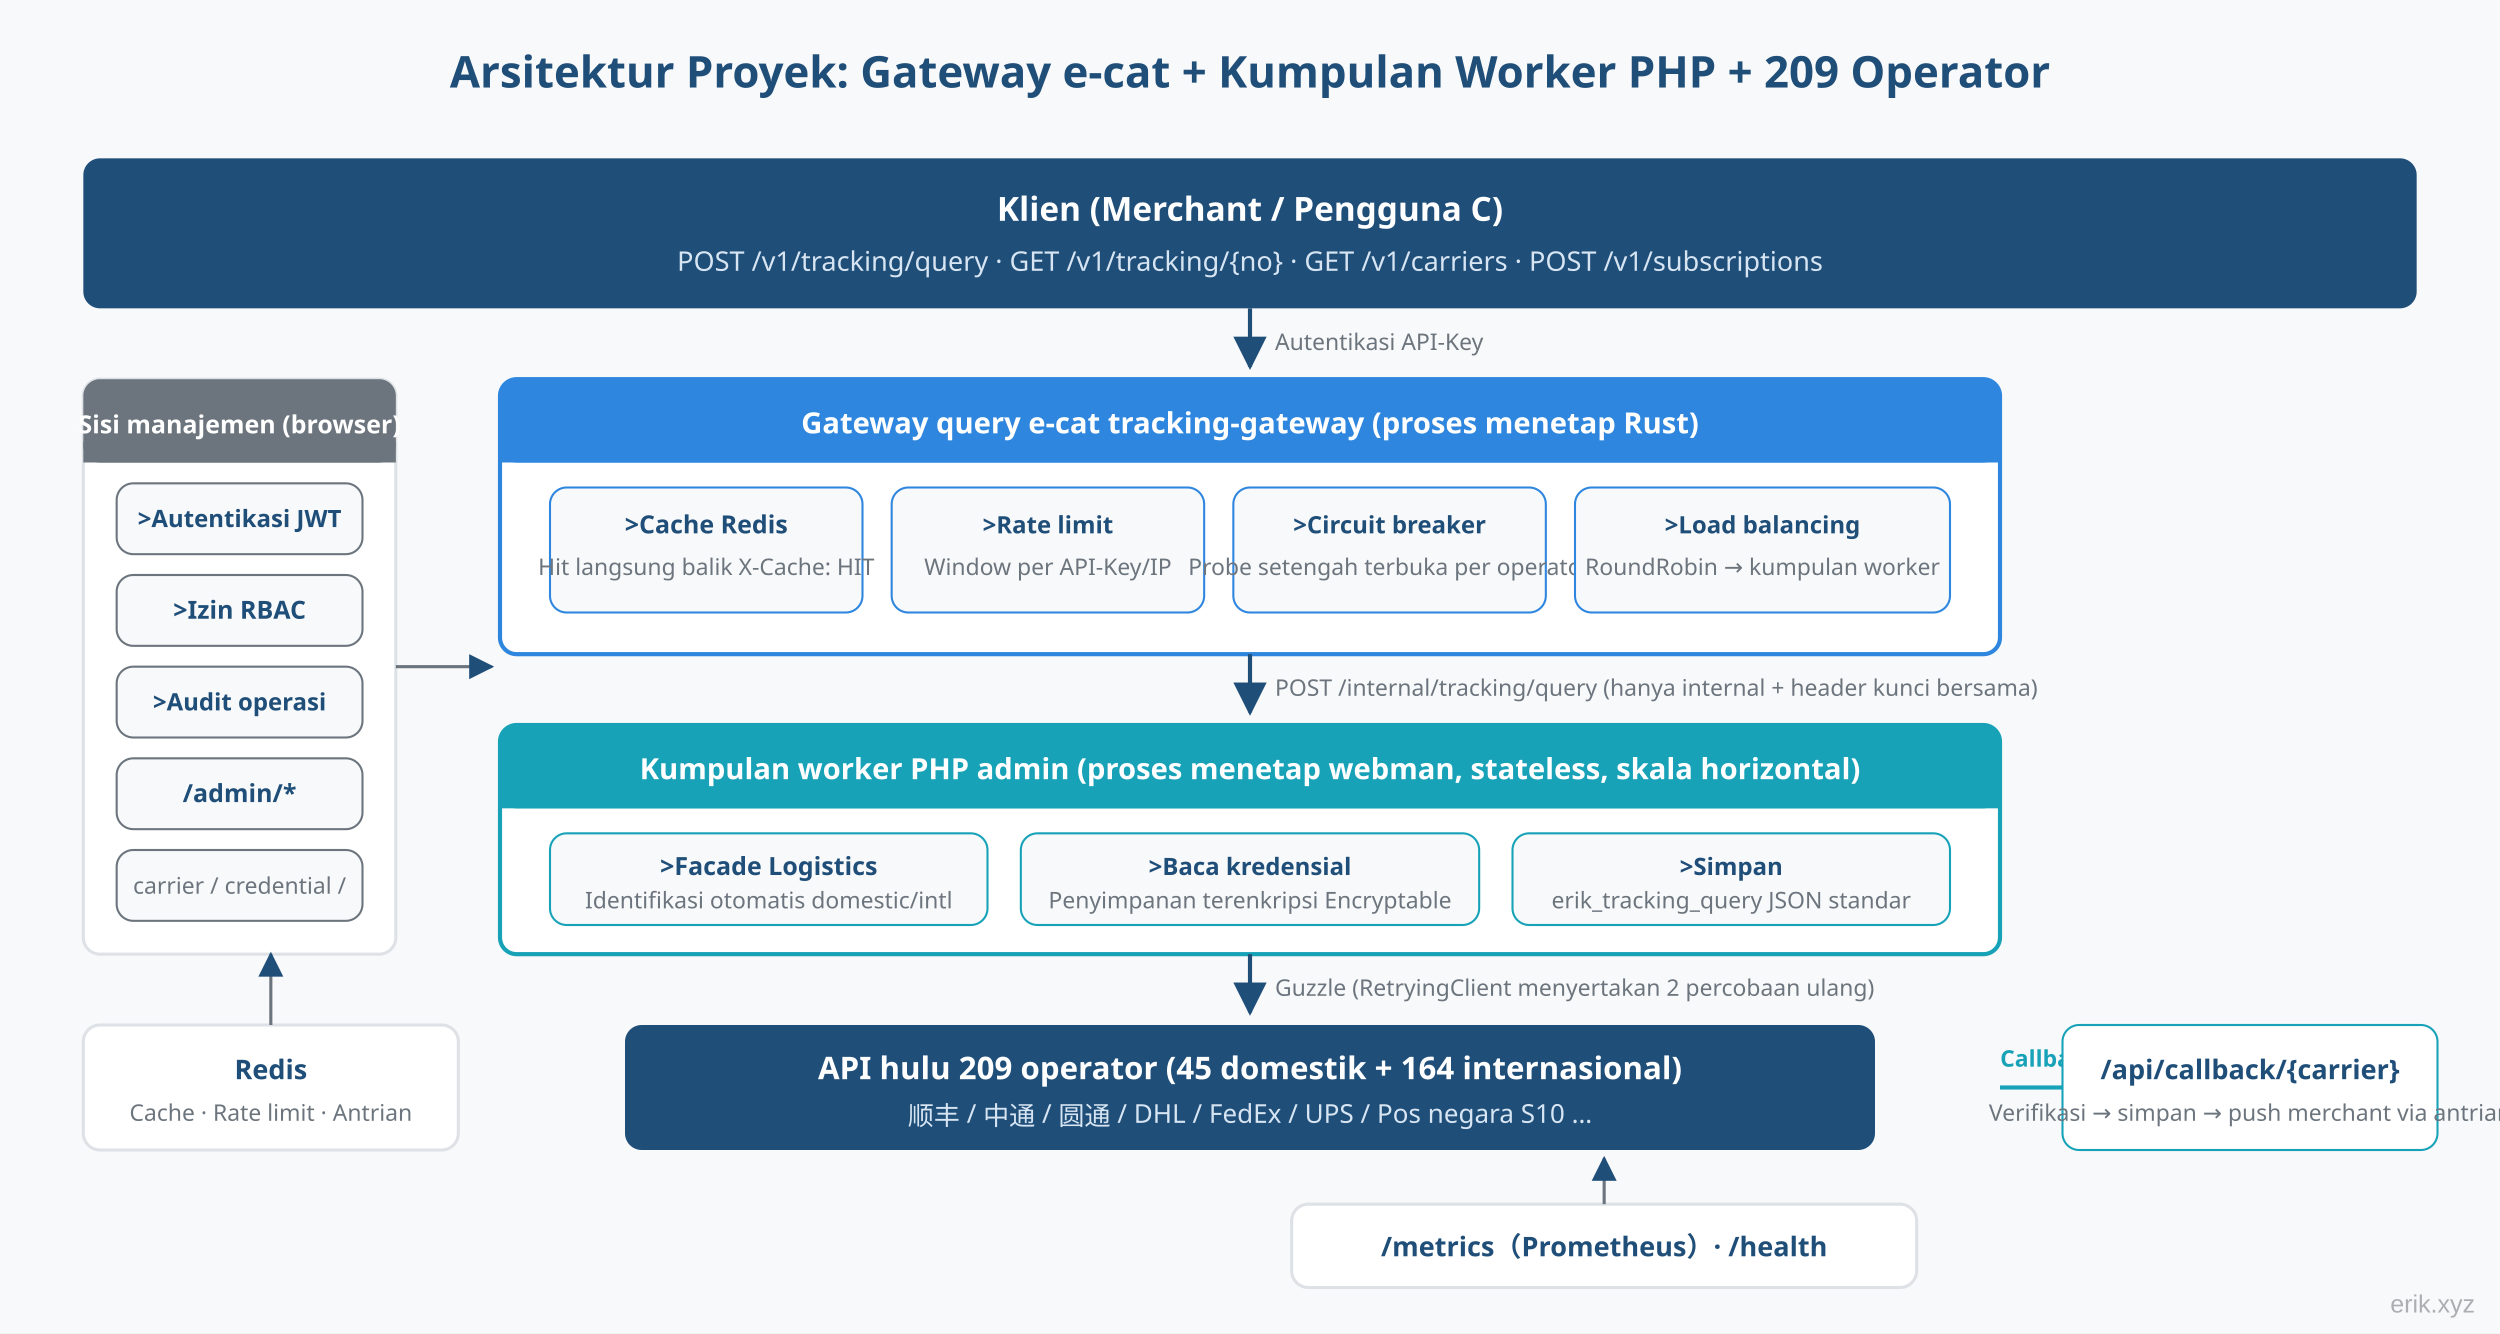
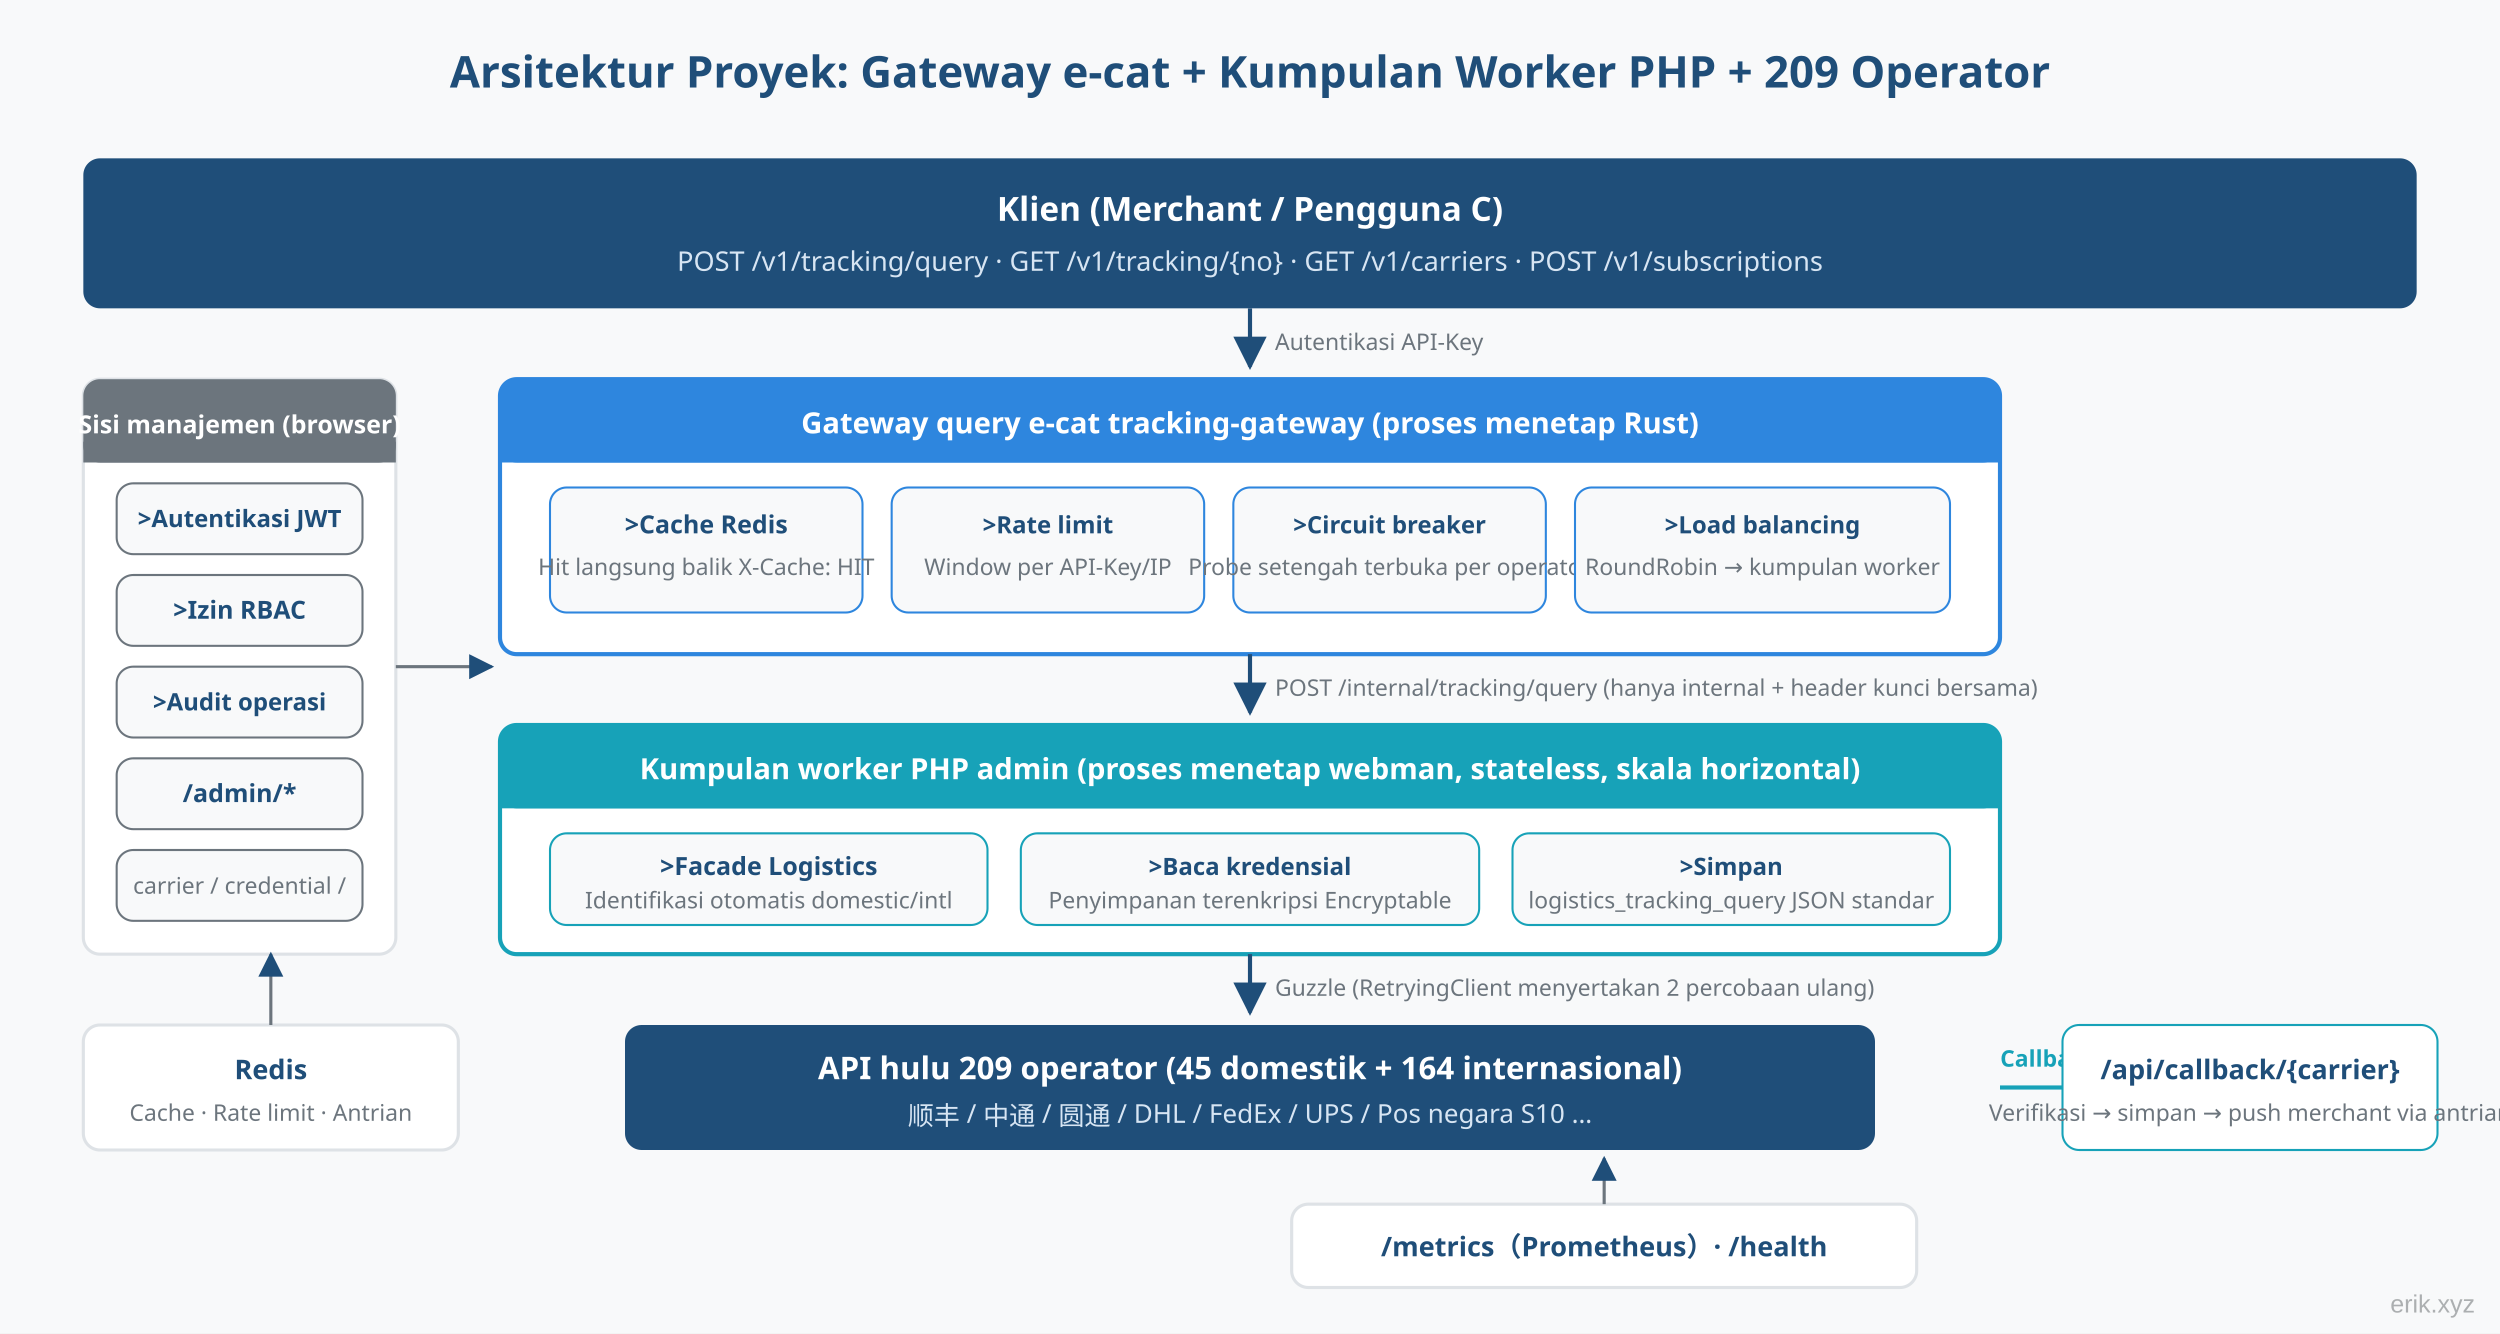
<svg xmlns="http://www.w3.org/2000/svg" viewBox="0 0 1200 640" font-family="'PingFang SC','Noto Sans SC','Microsoft YaHei',sans-serif">
  <defs>
    <marker id="arrow" viewBox="0 0 10 10" refX="9" refY="5" markerWidth="8" markerHeight="8" orient="auto-start-reverse">
      <path d="M0,0 L10,5 L0,10 z" fill="#1F4E79" />
    </marker>
    <marker id="arrow2" viewBox="0 0 10 10" refX="9" refY="5" markerWidth="8" markerHeight="8" orient="auto-start-reverse">
      <path d="M0,0 L10,5 L0,10 z" fill="#17A2B8" />
    </marker>
  </defs>
  <rect x="0" y="0" width="1200" height="640" fill="#F8F9FA" />
  <text x="600" y="42" text-anchor="middle" font-size="21" font-weight="bold" fill="#1F4E79">Arsitektur Proyek: Gateway e-cat + Kumpulan Worker PHP + 209 Operator</text>
  <rect x="40" y="76" width="1120" height="72" rx="8" fill="#1F4E79" />
  <text x="600" y="106" text-anchor="middle" font-size="16" font-weight="bold" fill="#FFFFFF">Klien (Merchant / Pengguna C)</text>
  <text x="600" y="130" text-anchor="middle" font-size="13" fill="#D7E5F3">POST /v1/tracking/query · GET /v1/tracking/{no} · GET /v1/carriers · POST /v1/subscriptions</text>
  <line x1="600" y1="148" x2="600" y2="176" stroke="#1F4E79" stroke-width="2" marker-end="url(#arrow)" />
  <text x="612" y="168" font-size="11" fill="#6C757D">Autentikasi API-Key</text>
  <rect x="240" y="182" width="720" height="132" rx="8" fill="#FFFFFF" stroke="#2E86DE" stroke-width="2" />
  <rect x="240" y="182" width="720" height="40" rx="8" fill="#2E86DE" />
  <rect x="240" y="212" width="720" height="10" fill="#2E86DE" />
  <text x="600" y="208" text-anchor="middle" font-size="14" font-weight="bold" fill="#FFFFFF">Gateway query e-cat tracking-gateway (proses menetap Rust)</text>
  <g font-size="12.5" fill="#212529" text-anchor="middle">
    <rect x="264" y="234" width="150" height="60" rx="8" fill="#F8F9FA" stroke="#2E86DE" />
    <text x="339" y="256" font-weight="bold" fill="#1F4E79" font-size="12">&gt;Cache Redis</text>
    <text x="339" y="276" font-size="11" fill="#6C757D">Hit langsung balik X-Cache: HIT</text>
    <rect x="428" y="234" width="150" height="60" rx="8" fill="#F8F9FA" stroke="#2E86DE" />
    <text x="503" y="256" font-weight="bold" fill="#1F4E79" font-size="11.5">&gt;Rate limit</text>
    <text x="503" y="276" font-size="11" fill="#6C757D">Window per API-Key/IP</text>
    <rect x="592" y="234" width="150" height="60" rx="8" fill="#F8F9FA" stroke="#2E86DE" />
    <text x="667" y="256" font-weight="bold" fill="#1F4E79" font-size="11.5">&gt;Circuit breaker</text>
    <text x="667" y="276" font-size="11" fill="#6C757D">Probe setengah terbuka per operator</text>
    <rect x="756" y="234" width="180" height="60" rx="8" fill="#F8F9FA" stroke="#2E86DE" />
    <text x="846" y="256" font-weight="bold" fill="#1F4E79" font-size="11.5">&gt;Load balancing</text>
    <text x="846" y="276" font-size="11" fill="#6C757D">RoundRobin → kumpulan worker</text>
  </g>
  <line x1="600" y1="314" x2="600" y2="342" stroke="#1F4E79" stroke-width="2" marker-end="url(#arrow)" />
  <text x="612" y="334" font-size="11" fill="#6C757D">POST /internal/tracking/query (hanya internal + header kunci bersama)</text>
  <rect x="240" y="348" width="720" height="110" rx="8" fill="#FFFFFF" stroke="#17A2B8" stroke-width="2" />
  <rect x="240" y="348" width="720" height="40" rx="8" fill="#17A2B8" />
  <rect x="240" y="378" width="720" height="10" fill="#17A2B8" />
  <text x="600" y="374" text-anchor="middle" font-size="14" font-weight="bold" fill="#FFFFFF">Kumpulan worker PHP admin (proses menetap webman, stateless, skala horizontal)</text>
  <g font-size="12.5" fill="#212529" text-anchor="middle">
    <rect x="264" y="400" width="210" height="44" rx="8" fill="#F8F9FA" stroke="#17A2B8" />
    <text x="369" y="420" font-weight="bold" fill="#1F4E79" font-size="12">&gt;Facade Logistics</text>
    <text x="369" y="436" font-size="11" fill="#6C757D">Identifikasi otomatis domestic/intl</text>
    <rect x="490" y="400" width="220" height="44" rx="8" fill="#F8F9FA" stroke="#17A2B8" />
    <text x="600" y="420" font-weight="bold" fill="#1F4E79" font-size="11.5">&gt;Baca kredensial</text>
    <text x="600" y="436" font-size="11" fill="#6C757D">Penyimpanan terenkripsi Encryptable</text>
    <rect x="726" y="400" width="210" height="44" rx="8" fill="#F8F9FA" stroke="#17A2B8" />
    <text x="831" y="420" font-weight="bold" fill="#1F4E79" font-size="11.5">&gt;Simpan</text>
-     <text x="831" y="436" font-size="11" fill="#6C757D">erik_tracking_query JSON standar</text>
+     <text x="831" y="436" font-size="11" fill="#6C757D">logistics_tracking_query JSON standar</text>
  </g>
  <line x1="600" y1="458" x2="600" y2="486" stroke="#1F4E79" stroke-width="2" marker-end="url(#arrow)" />
  <text x="612" y="478" font-size="11" fill="#6C757D">Guzzle (RetryingClient menyertakan 2 percobaan ulang)</text>
  <rect x="300" y="492" width="600" height="60" rx="8" fill="#1F4E79" />
  <text x="600" y="518" text-anchor="middle" font-size="15" font-weight="bold" fill="#FFFFFF">API hulu 209 operator (45 domestik + 164 internasional)</text>
  <text x="600" y="540" text-anchor="middle" font-size="12.5" fill="#D7E5F3">顺丰 / 中通 / 圆通 / DHL / FedEx / UPS / Pos negara S10 …</text>
  <line x1="960" y1="522" x2="1060" y2="522" stroke="#17A2B8" stroke-width="2" marker-end="url(#arrow2)" />
  <text x="1010" y="512" text-anchor="middle" font-size="11" fill="#17A2B8" font-weight="bold">Callback webhook</text>
  <rect x="990" y="492" width="180" height="60" rx="8" fill="#FFFFFF" stroke="#17A2B8" />
  <text x="1080" y="518" text-anchor="middle" font-size="13" font-weight="bold" fill="#1F4E79">/api/callback/{carrier}</text>
  <text x="1080" y="538" text-anchor="middle" font-size="11" fill="#6C757D">Verifikasi → simpan → push merchant via antrian</text>
  <rect x="40" y="182" width="150" height="276" rx="8" fill="#FFFFFF" stroke="#DEE2E6" stroke-width="1.5" />
  <rect x="40" y="182" width="150" height="40" rx="8" fill="#6C757D" />
  <rect x="40" y="212" width="150" height="10" fill="#6C757D" />
  <text x="115" y="208" text-anchor="middle" font-size="12" font-weight="bold" fill="#FFFFFF">Sisi manajemen (browser)</text>
  <g font-size="12" fill="#212529" text-anchor="middle">
    <rect x="56" y="232" width="118" height="34" rx="8" fill="#F8F9FA" stroke="#6C757D" />
    <text x="115" y="253" fill="#1F4E79" font-weight="bold" font-size="11.5">&gt;Autentikasi JWT</text>
    <rect x="56" y="276" width="118" height="34" rx="8" fill="#F8F9FA" stroke="#6C757D" />
    <text x="115" y="297" fill="#1F4E79" font-weight="bold" font-size="12">&gt;Izin RBAC</text>
    <rect x="56" y="320" width="118" height="34" rx="8" fill="#F8F9FA" stroke="#6C757D" />
    <text x="115" y="341" fill="#1F4E79" font-weight="bold" font-size="11.5">&gt;Audit operasi</text>
    <rect x="56" y="364" width="118" height="34" rx="8" fill="#F8F9FA" stroke="#6C757D" />
    <text x="115" y="385" fill="#1F4E79" font-weight="bold">/admin/*</text>
    <rect x="56" y="408" width="118" height="34" rx="8" fill="#F8F9FA" stroke="#6C757D" />
    <text x="115" y="429" font-size="11" fill="#6C757D">carrier / credential /</text>
  </g>
  <line x1="190" y1="320" x2="236" y2="320" stroke="#6C757D" stroke-width="1.5" marker-end="url(#arrow)" />
  <rect x="40" y="492" width="180" height="60" rx="8" fill="#FFFFFF" stroke="#DEE2E6" stroke-width="1.5" />
  <text x="130" y="518" text-anchor="middle" font-size="13" font-weight="bold" fill="#1F4E79">Redis</text>
  <text x="130" y="538" text-anchor="middle" font-size="11" fill="#6C757D">Cache · Rate limit · Antrian</text>
  <rect x="620" y="578" width="300" height="40" rx="8" fill="#FFFFFF" stroke="#DEE2E6" stroke-width="1.5" />
  <text x="770" y="603" text-anchor="middle" font-size="13" font-weight="bold" fill="#1F4E79">/metrics（Prometheus）· /health</text>
  <line x1="770" y1="578" x2="770" y2="556" stroke="#6C757D" stroke-width="1.5" marker-end="url(#arrow)" />
  <line x1="130" y1="492" x2="130" y2="458" stroke="#6C757D" stroke-width="1.5" marker-end="url(#arrow)" />
  <text x="1188" y="630" fill="rgba(33,37,41,0.35)" font-size="12" font-family="Arial, sans-serif" text-anchor="end">erik.xyz</text>
</svg>
